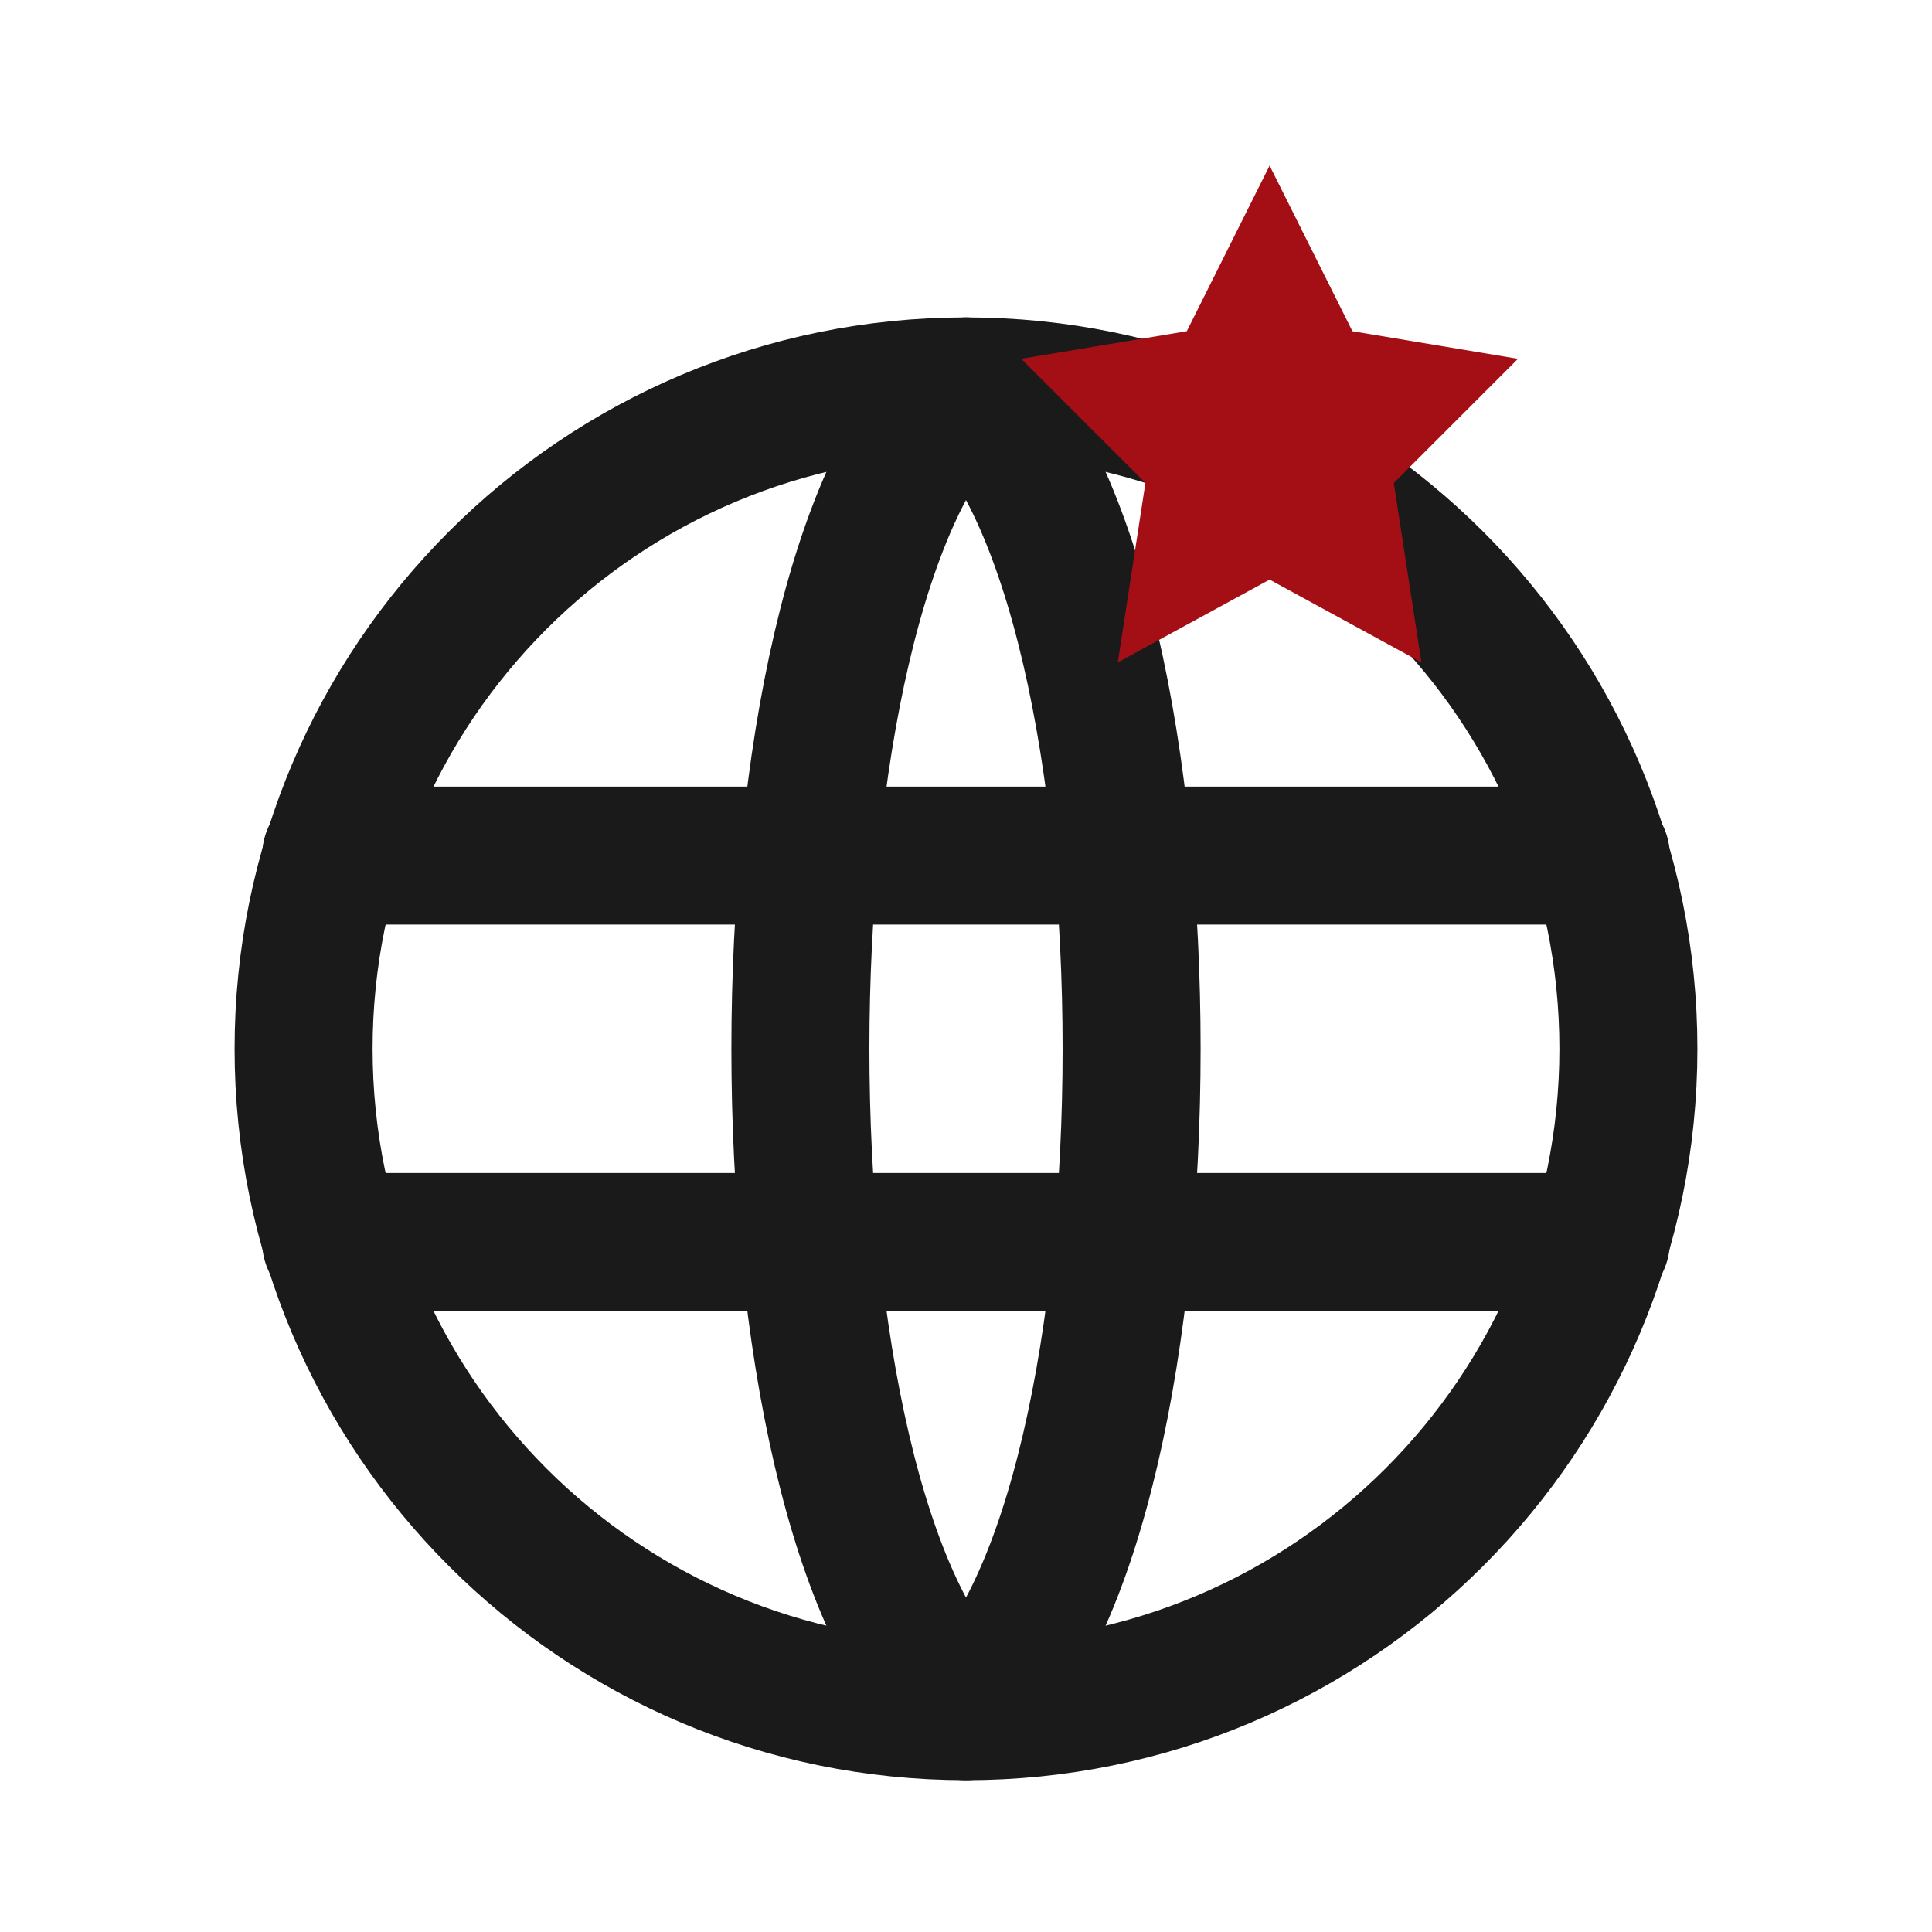
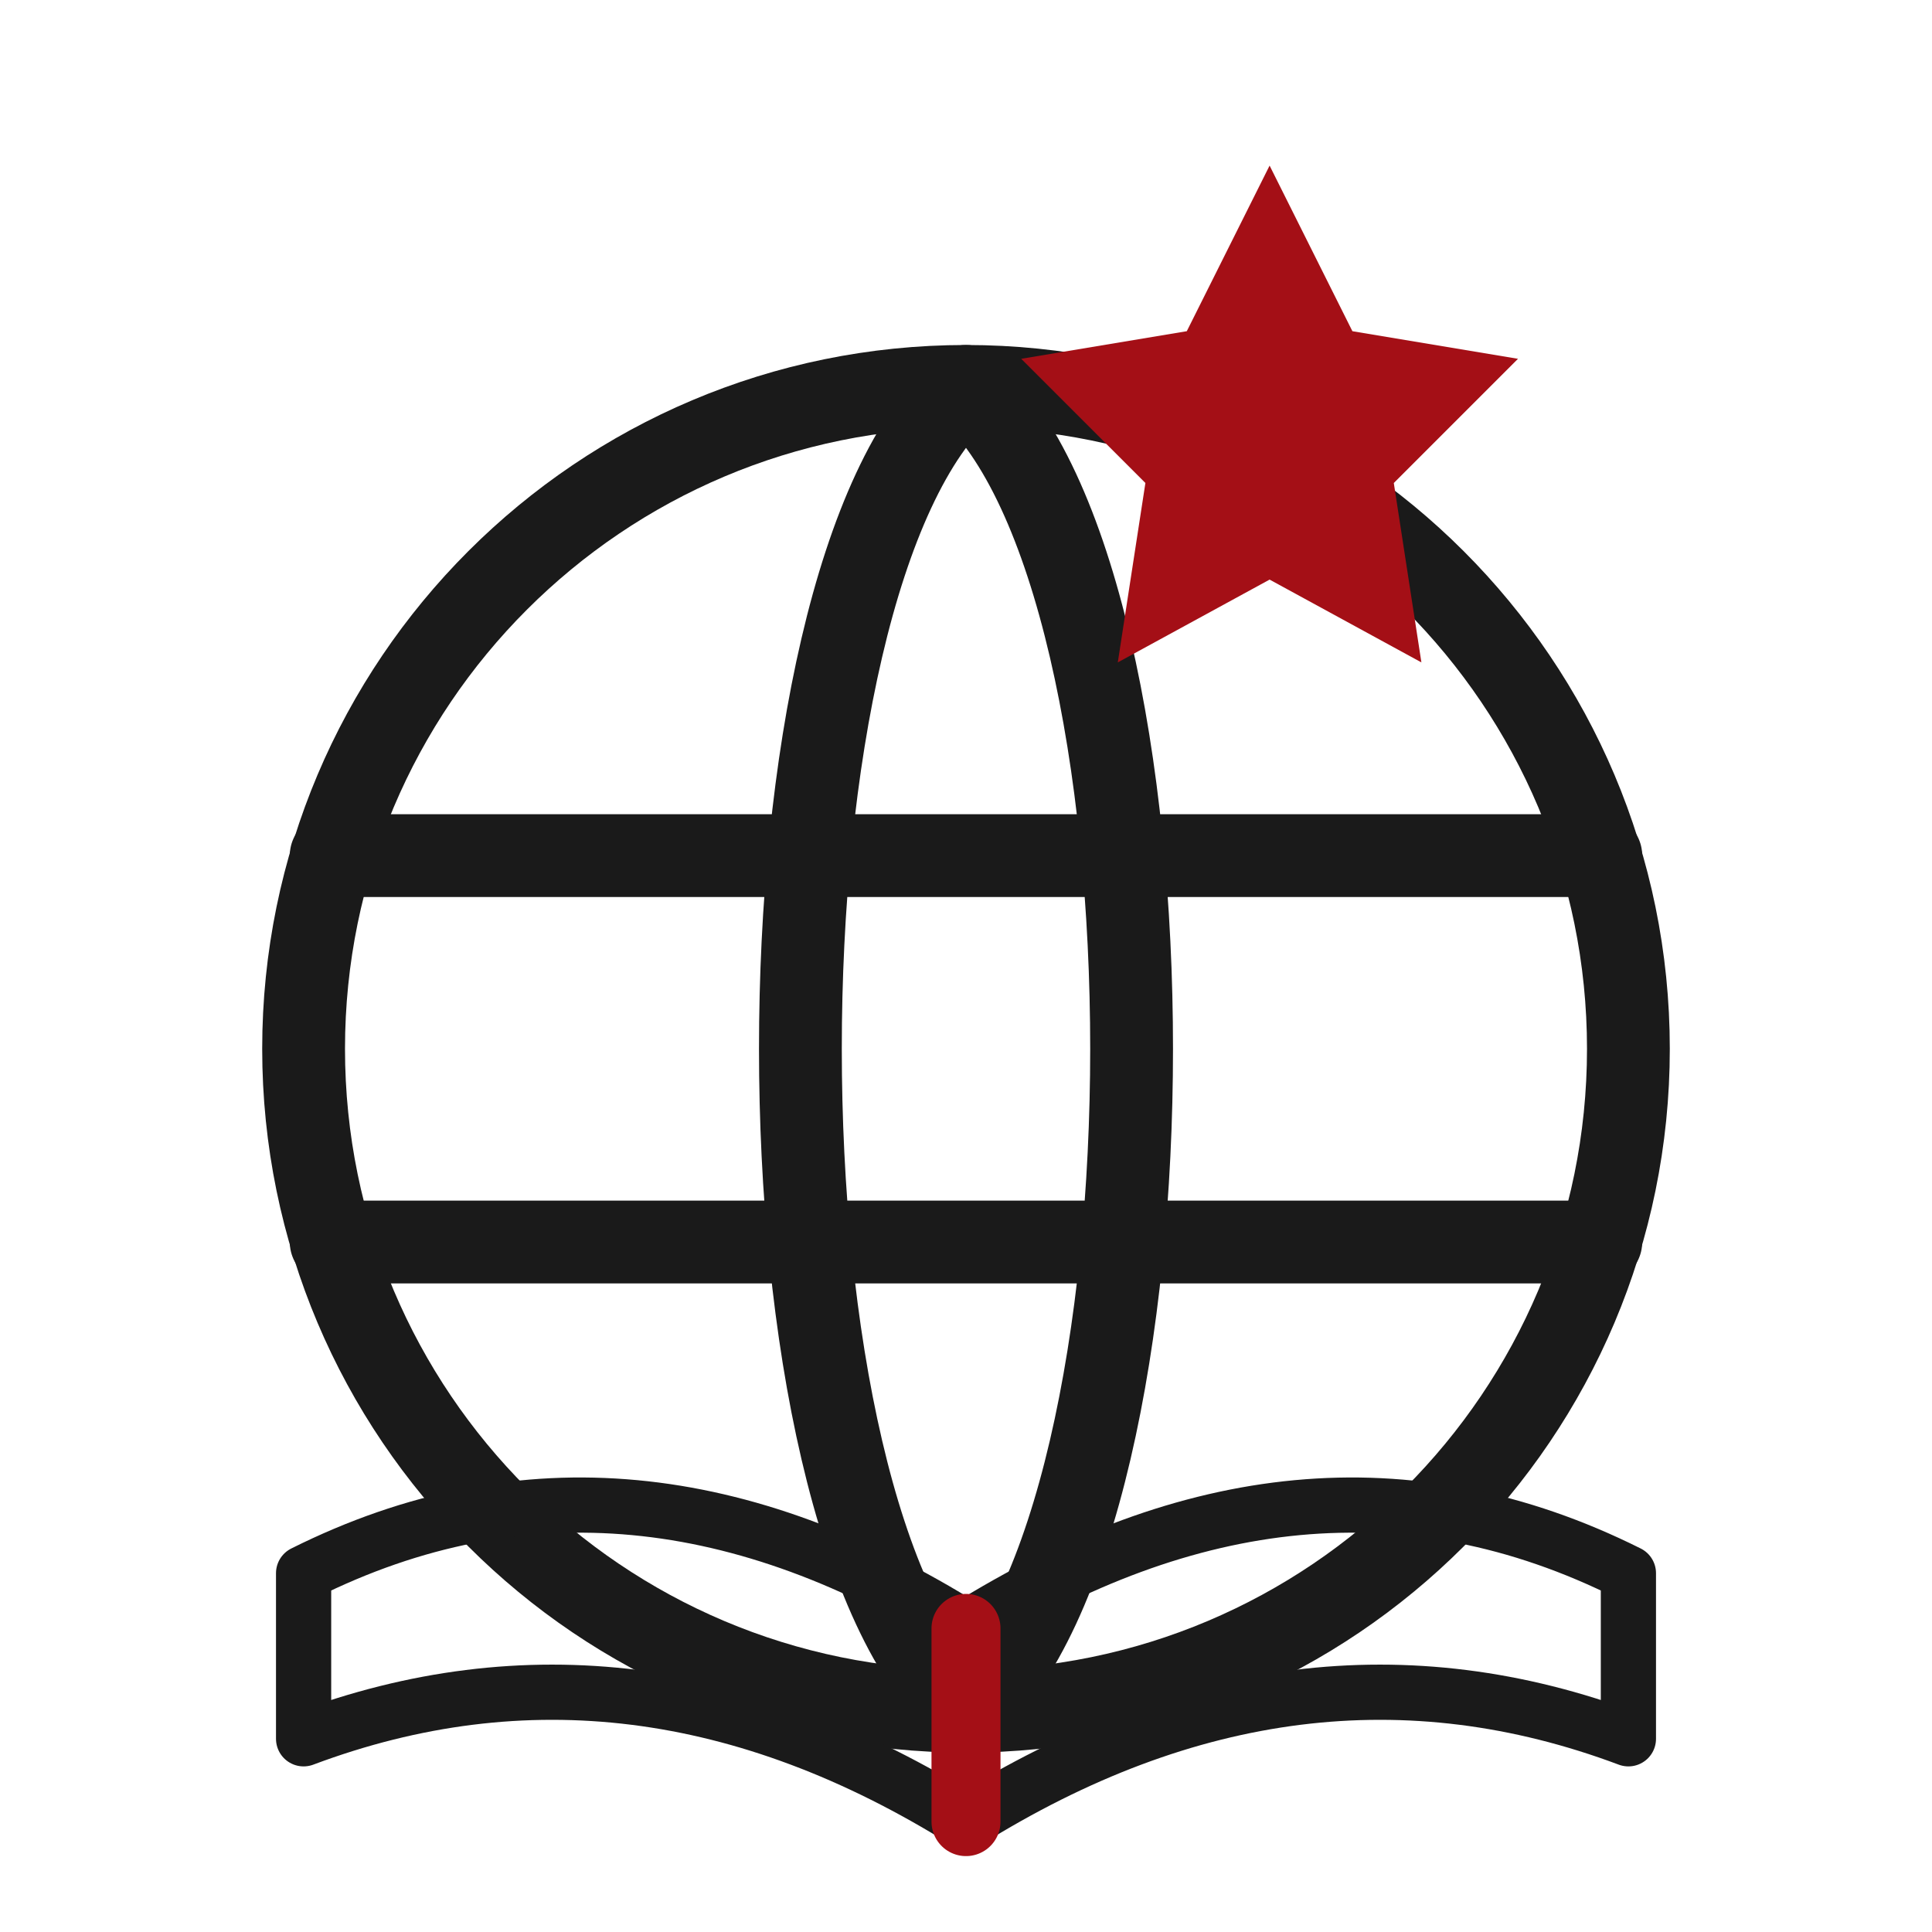
<svg xmlns="http://www.w3.org/2000/svg" width="70" height="70" viewBox="0 0 70 70">
-   <g fill="none" stroke="#1a1a1a" stroke-width="5" stroke-linecap="round" stroke-linejoin="round">
+   <g fill="none" stroke="#1a1a1a" stroke-width="3" stroke-linecap="round" stroke-linejoin="round">
    <circle cx="35" cy="38" r="24" />
    <path d="M35 14c-8 7-8 41 0 48 M35 14c8 7 8 41 0 48 M12 31h46 M12 45h46" />
  </g>
+   <g fill="none" stroke="#1a1a1a" stroke-width="2" stroke-linecap="round" stroke-linejoin="round">
+     <path d="M11 57c8-4 16-3 24 2v7c-8-5-16-6-24-3z" />
+     <path d="M35 59c8-5 16-6 24-2v6c-8-3-16-2-24 3z" />
+   </g>
+   <path d="M35 59v7" stroke="#a40f16" stroke-width="2.5" stroke-linecap="round" />
  <path d="M46 6l3 6 6 1-4.5 4.5 1 6.5-5.5-3-5.5 3 1-6.5L37 13l6-1z" fill="#a40f16" />
</svg>
